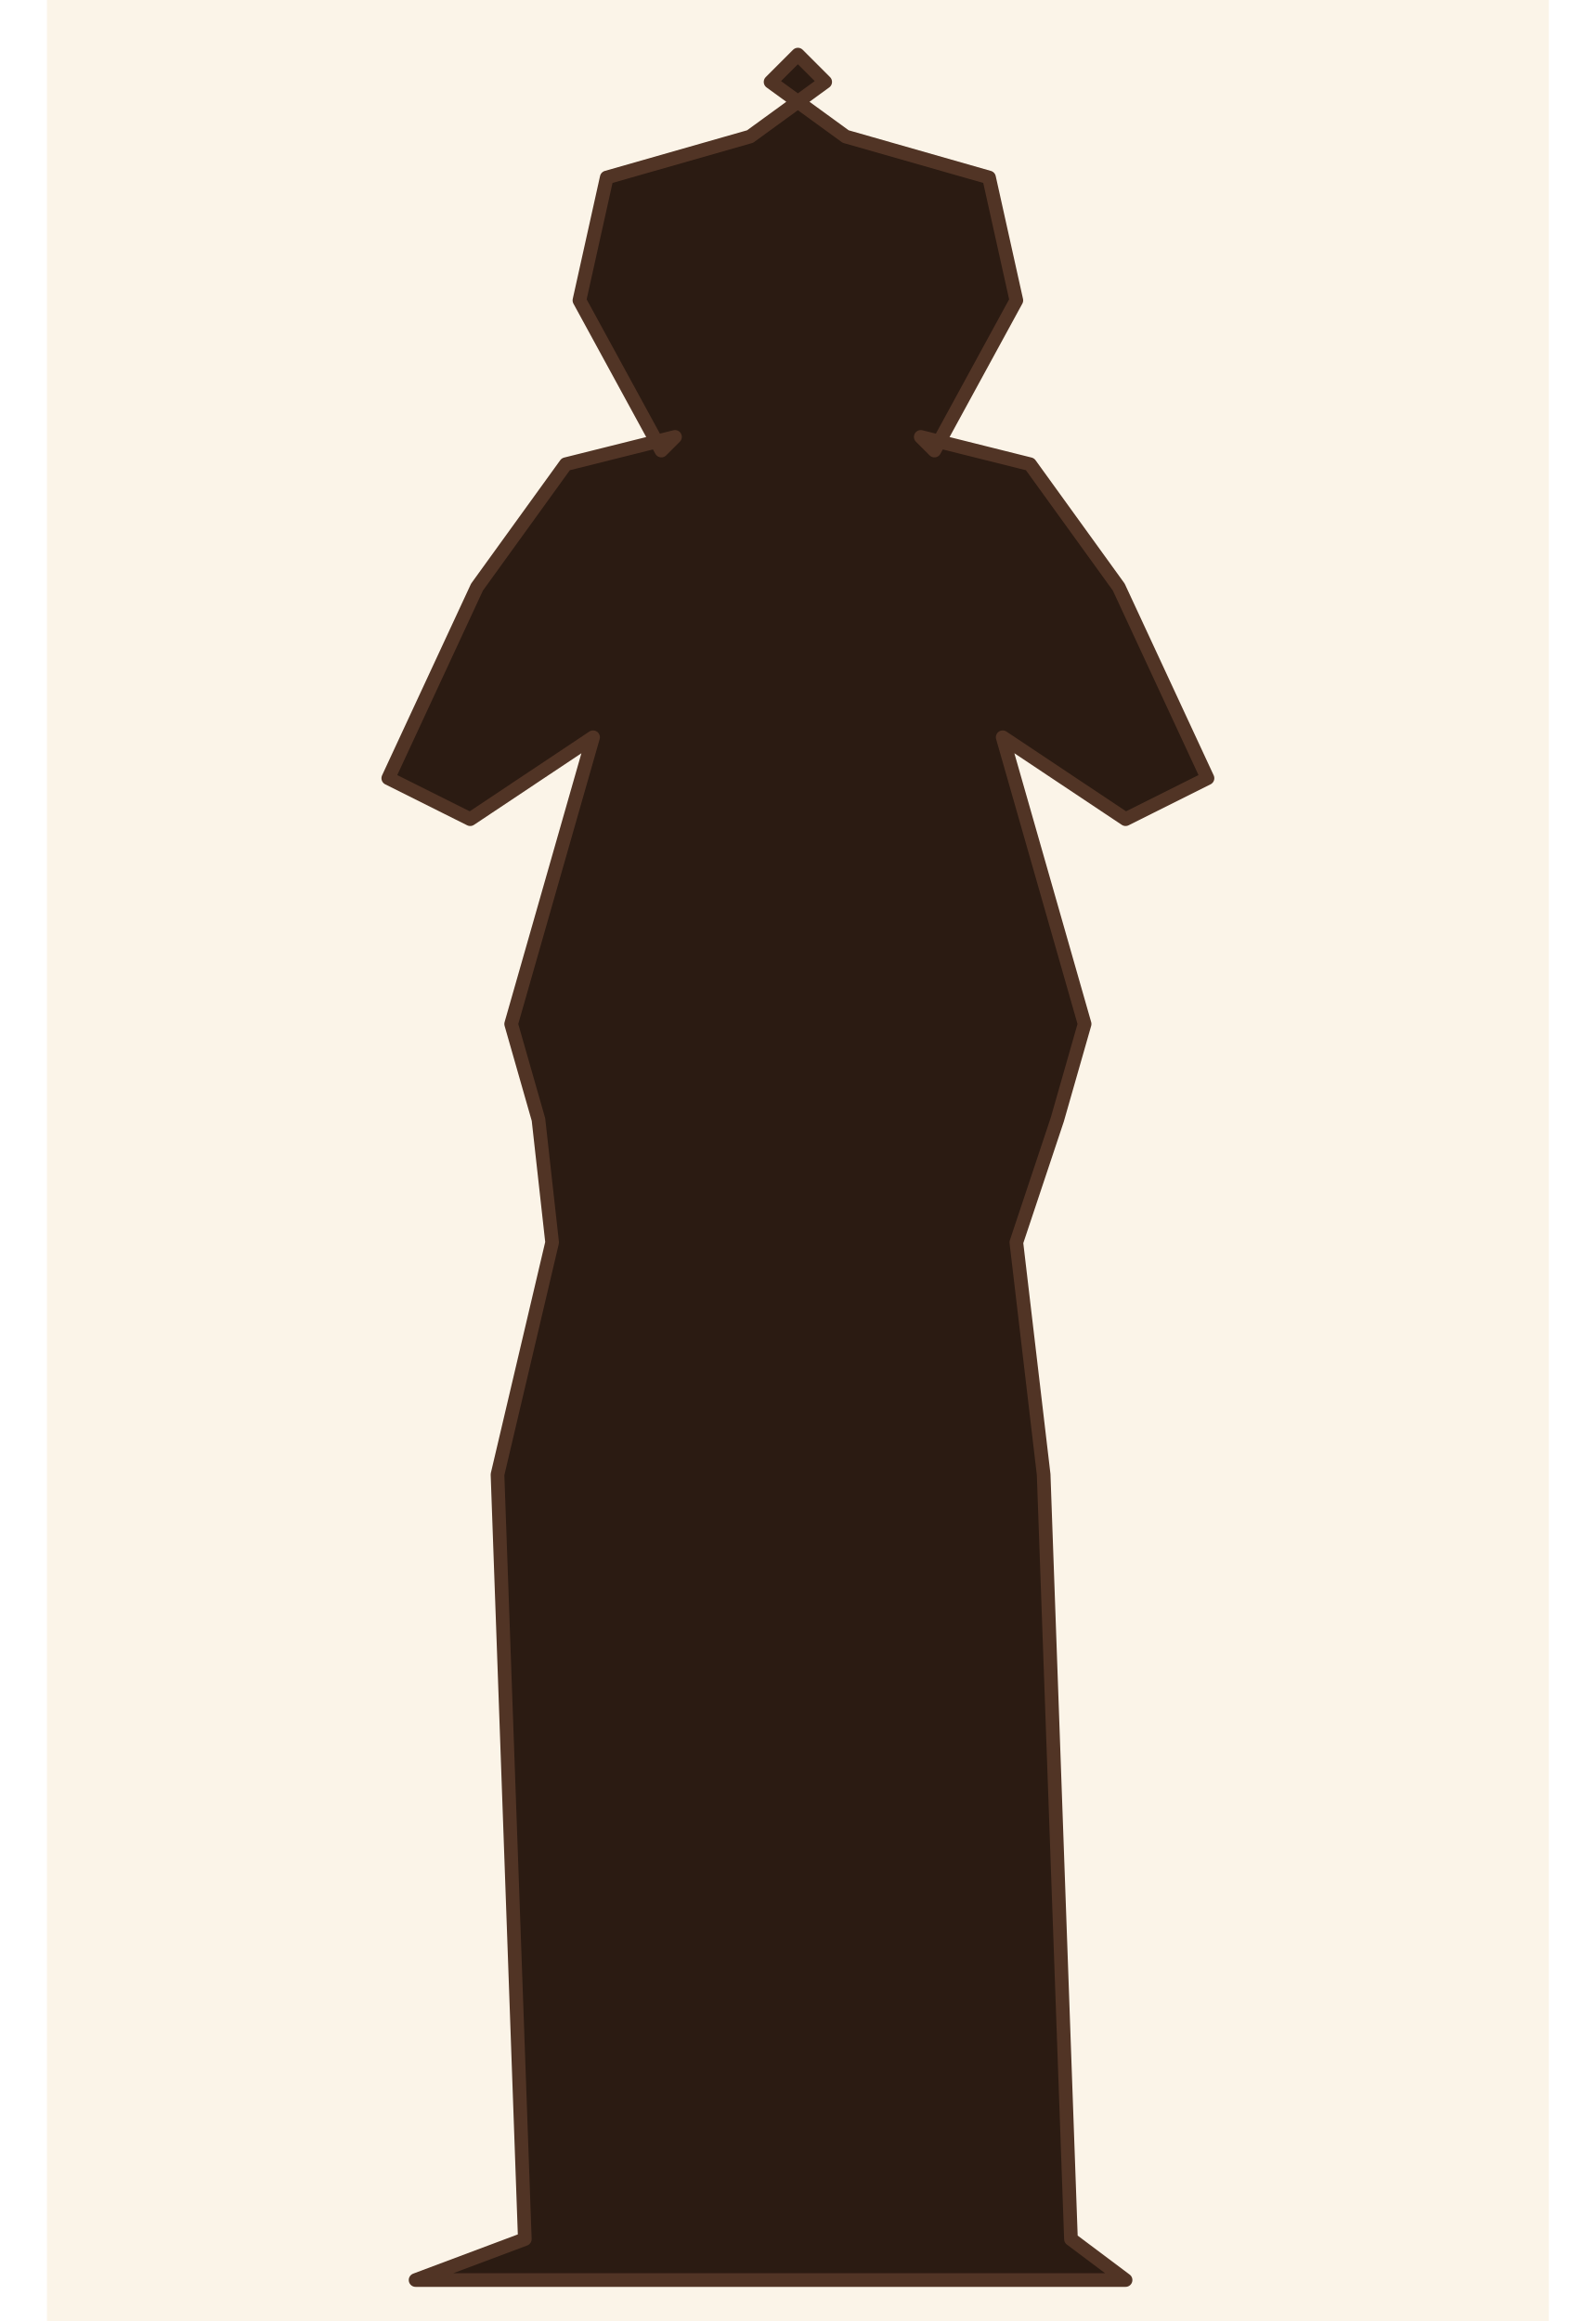
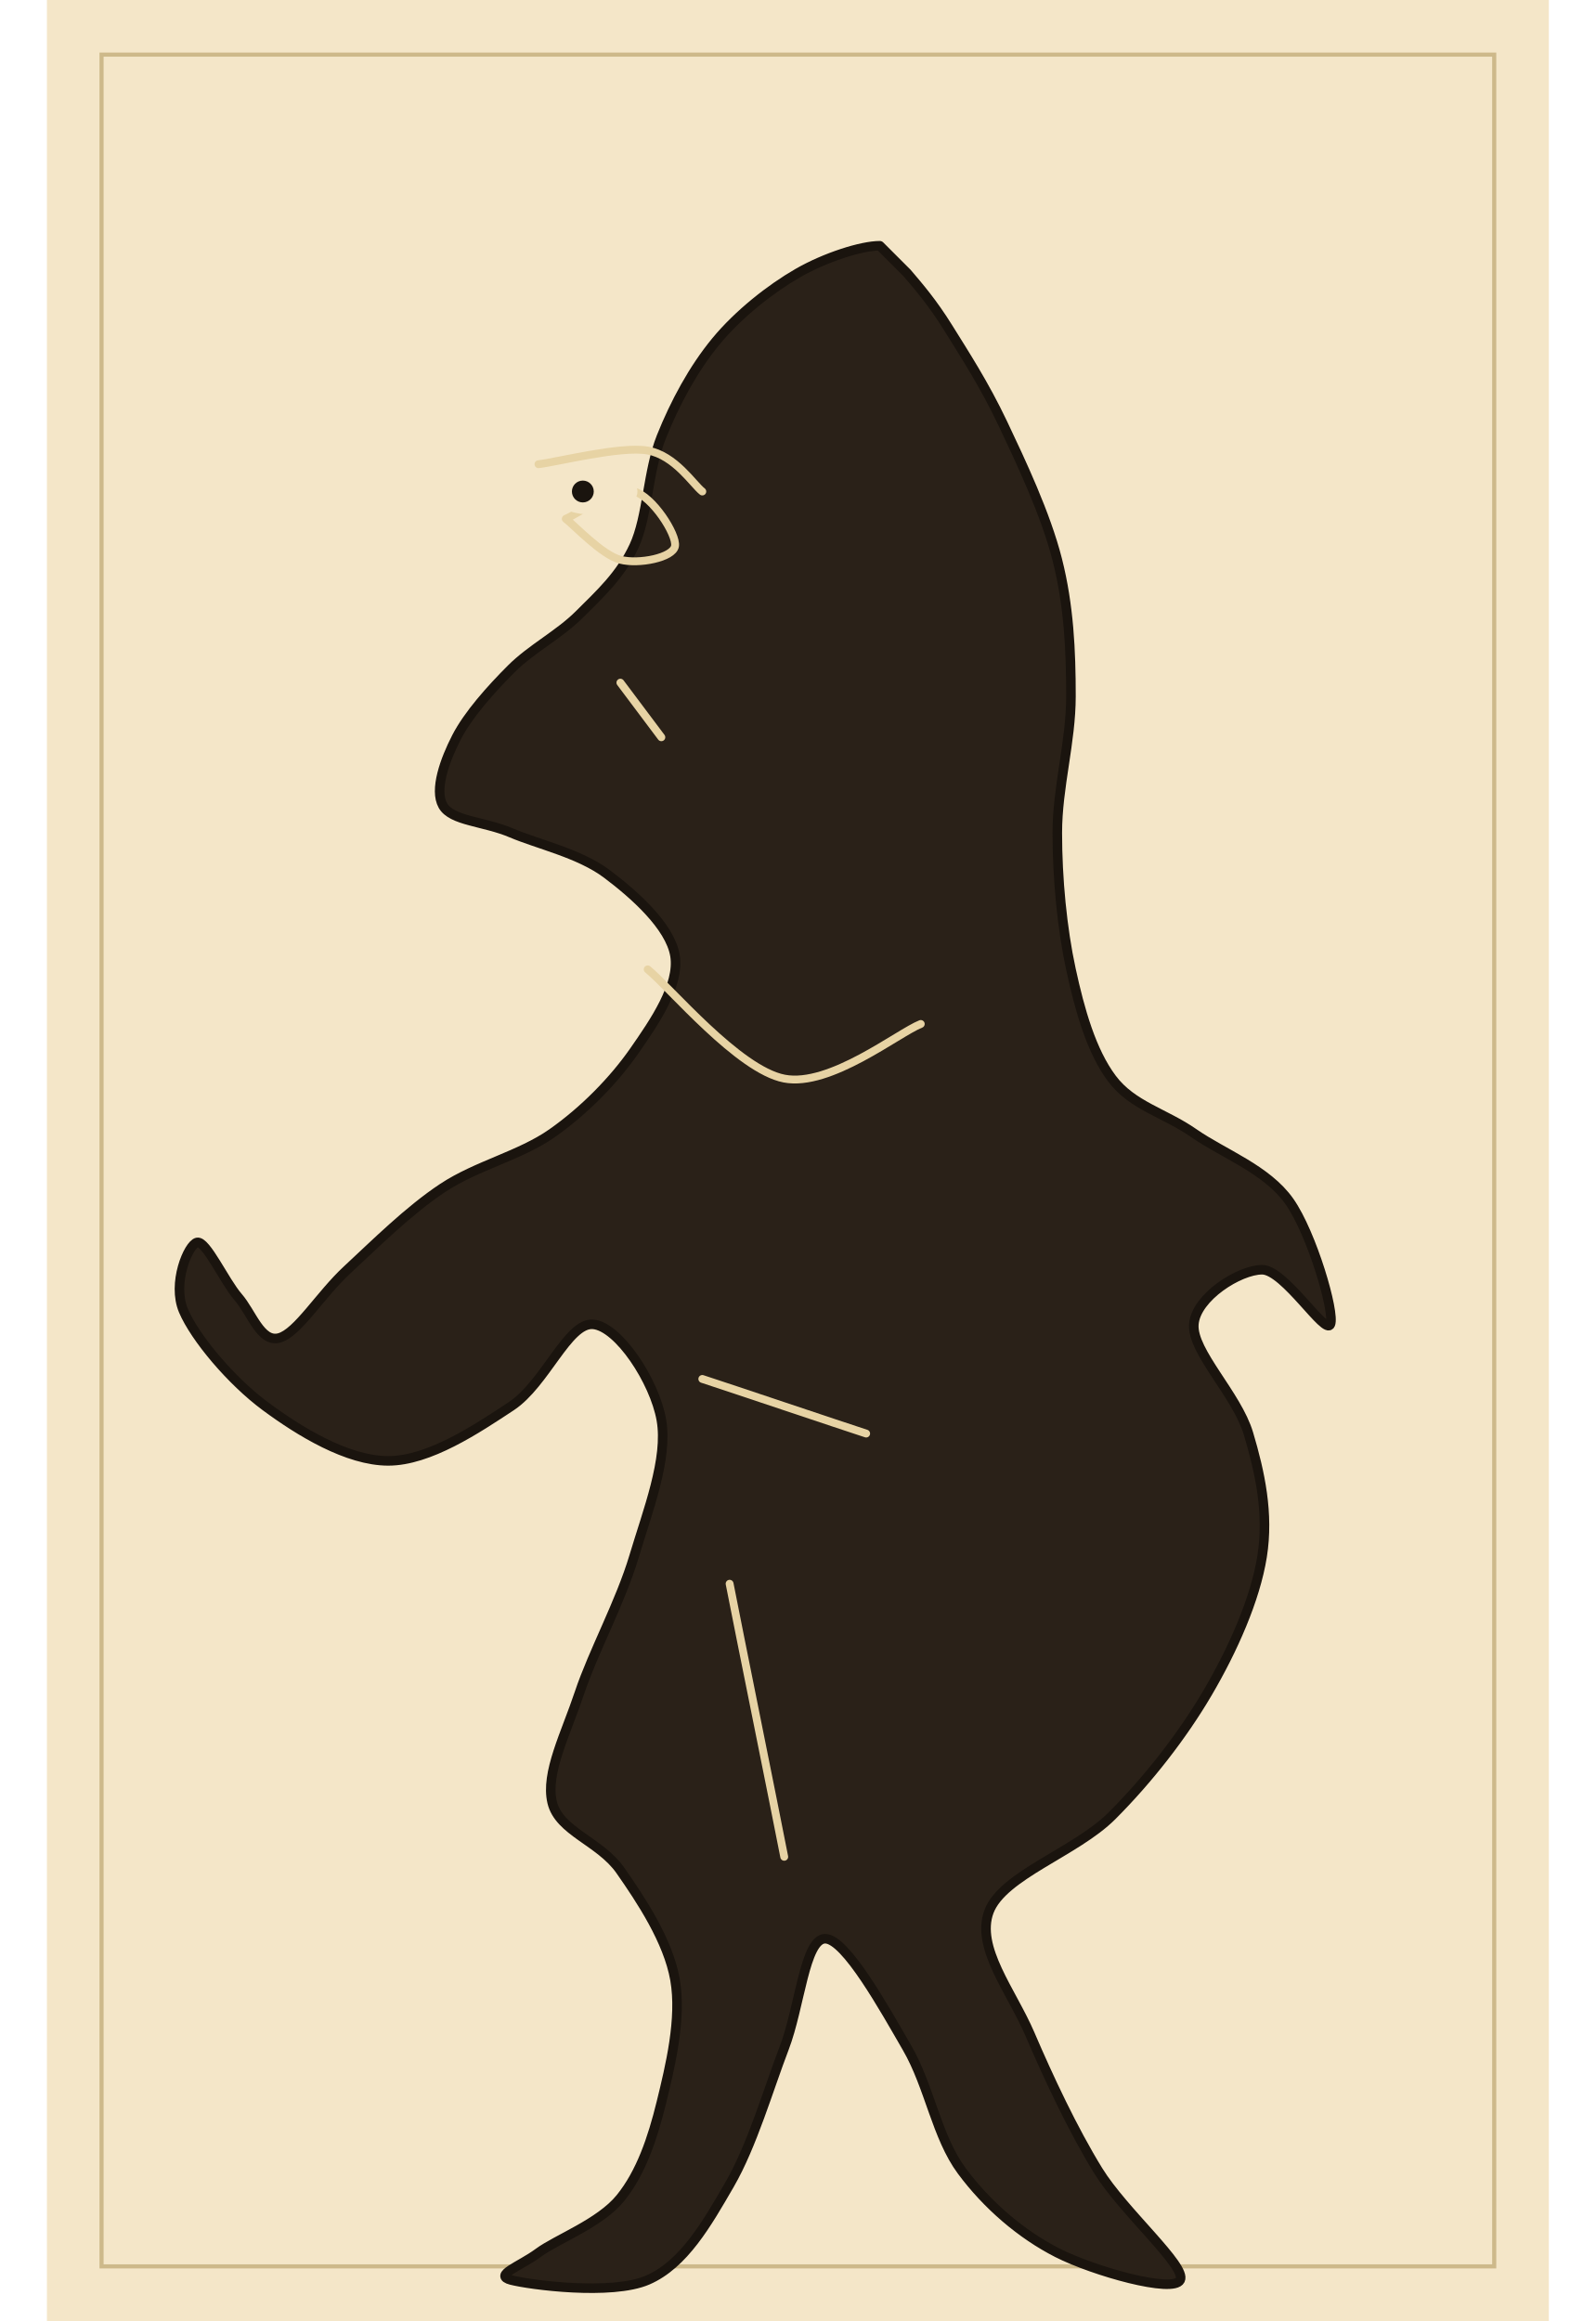
- <svg xmlns="http://www.w3.org/2000/svg" viewBox="0 0 220 340" width="440" height="640" role="img" aria-label="siluet wayang">
-   <rect width="220" height="340" fill="#FBF4E8" />
-   <path d="M106,12 L110,8 L114,12 L103,20 L82,26 L78,44 L90,66 L92,64 L76,68 L63,86 L50,114 L62,120 L80,108 L68,150 L72,164 L74,182 L66,216 L70,328 L54,334 L136,334 L158,334 L150,328 L146,216 L142,182 L148,164 L152,150 L140,108 L158,120 L170,114 L157,86 L144,68 L128,64 L130,66 L142,44 L138,26 L117,20 Z" fill="#2B1B12" stroke="#513425" stroke-width="2" stroke-linejoin="round" />
+ <svg xmlns="http://www.w3.org/2000/svg" viewBox="0 0 220 340" width="440" height="640" role="img" aria-label="lembar acuan wayang">
+   <rect width="220" height="340" fill="#F4E6C8" />
+   <rect x="8" y="8" width="204" height="324" fill="none" stroke="#CDB98A" stroke-width="0.6" />
+   <path d="M122.0,36.0 C119.3,36.0 114.0,37.7 110.0,40.0 C106.0,42.3 101.3,46.0 98.0,50.0 C94.7,54.0 92.0,59.0 90.0,64.0 C88.0,69.0 88.0,75.7 86.0,80.0 C84.0,84.3 81.0,87.0 78.0,90.0 C75.0,93.0 71.0,95.0 68.0,98.0 C65.0,101.0 61.7,104.7 60.0,108.0 C58.3,111.3 56.7,115.7 58.0,118.0 C59.3,120.3 64.0,120.3 68.0,122.0 C72.0,123.7 78.0,125.0 82.0,128.0 C86.0,131.0 91.3,135.7 92.0,140.0 C92.7,144.3 89.0,149.7 86.0,154.0 C83.0,158.3 78.7,162.7 74.0,166.0 C69.3,169.3 63.0,170.7 58.0,174.0 C53.0,177.3 48.0,182.3 44.0,186.0 C40.0,189.7 36.7,195.3 34.0,196.0 C31.3,196.7 30.0,192.3 28.0,190.0 C26.0,187.7 23.3,181.7 22.0,182.0 C20.7,182.3 18.3,188.0 20.0,192.0 C21.7,196.0 27.0,202.3 32.0,206.0 C37.0,209.7 44.0,214.0 50.0,214.0 C56.0,214.0 63.0,209.3 68.0,206.0 C73.0,202.7 76.3,193.7 80.0,194.0 C83.7,194.3 89.0,202.3 90.0,208.0 C91.0,213.7 88.0,221.3 86.0,228.0 C84.0,234.7 80.0,242.0 78.0,248.0 C76.0,254.0 73.0,259.7 74.0,264.0 C75.0,268.3 81.0,269.7 84.0,274.0 C87.0,278.3 91.0,284.3 92.0,290.0 C93.0,295.7 91.3,302.7 90.0,308.0 C88.7,313.3 87.0,318.3 84.0,322.0 C81.0,325.7 74.7,328.0 72.0,330.0 C69.3,332.0 65.3,333.3 68.0,334.0 C70.7,334.7 82.7,336.3 88.0,334.0 C93.3,331.7 96.7,325.7 100.0,320.0 C103.3,314.3 105.7,306.0 108.0,300.0 C110.3,294.0 111.0,284.0 114.0,284.0 C117.0,284.0 122.7,294.3 126.0,300.0 C129.3,305.7 130.3,313.0 134.0,318.0 C137.7,323.0 142.7,327.3 148.0,330.0 C153.3,332.7 165.0,336.0 166.0,334.0 C167.0,332.0 157.7,324.0 154.0,318.0 C150.3,312.0 146.7,304.3 144.0,298.0 C141.3,291.7 136.0,285.3 138.0,280.0 C140.0,274.7 150.7,271.3 156.0,266.0 C161.3,260.7 166.3,254.3 170.0,248.0 C173.7,241.7 177.0,234.3 178.0,228.0 C179.0,221.7 177.7,215.7 176.0,210.0 C174.3,204.3 167.7,198.0 168.0,194.0 C168.3,190.0 174.7,186.0 178.0,186.0 C181.3,186.0 187.3,195.7 188.0,194.0 C188.7,192.3 185.3,180.7 182.0,176.0 C178.7,171.3 172.3,169.0 168.0,166.0 C163.7,163.0 159.0,162.0 156.0,158.0 C153.0,154.0 151.3,148.0 150.0,142.0 C148.7,136.0 148.0,128.7 148.0,122.0 C148.0,115.3 150.0,108.7 150.0,102.0 C150.0,95.3 149.7,88.7 148.0,82.0 C146.3,75.3 142.7,67.7 140.0,62.0 C137.3,56.3 134.3,51.7 132.0,48.0 C129.7,44.3 127.7,42.0 126.0,40.0 Z" fill="#2A2118" stroke="#1A140E" stroke-width="1.4" stroke-linejoin="round" />
+   <path d="M72.0,68.0 C74.7,67.7 84.0,65.3 88.0,66.0 C92.0,66.7 94.7,71.0 96.0,72.0" fill="none" stroke="#E7D3A4" stroke-width="1.15" stroke-linecap="round" stroke-linejoin="round" />
+   <path d="M76.0,76.0 C77.7,75.3 83.3,71.3 86.0,72.0 C88.7,72.7 92.3,78.3 92.0,80.0 C91.7,81.7 86.7,82.7 84.0,82.0 C81.3,81.3 77.3,77.0 76.0,76.0 Z" fill="none" stroke="#E7D3A4" stroke-width="1.15" stroke-linecap="round" stroke-linejoin="round" />
+   <path d="M84.0,100.0 C85.0,101.3 89.0,106.7 90.0,108.0" fill="none" stroke="#E7D3A4" stroke-width="1.15" stroke-linecap="round" stroke-linejoin="round" />
+   <path d="M88.0,142.0 C91.3,144.7 101.3,156.7 108.0,158.0 C114.7,159.3 124.7,151.3 128.0,150.0" fill="none" stroke="#E7D3A4" stroke-width="1.15" stroke-linecap="round" stroke-linejoin="round" />
+   <path d="M96.0,202.0 C100.0,203.3 116.0,208.7 120.0,210.0" fill="none" stroke="#E7D3A4" stroke-width="1.15" stroke-linecap="round" stroke-linejoin="round" />
+   <path d="M100.0,232.0 C101.3,238.7 106.7,265.3 108.0,272.0" fill="none" stroke="#E7D3A4" stroke-width="1.15" stroke-linecap="round" stroke-linejoin="round" />
+   <ellipse cx="80.0" cy="72.0" rx="6.5" ry="3.4" fill="#F4E6C8" />
+   <circle cx="78.5" cy="72.0" r="1.6" fill="#1A140E" />
</svg>
